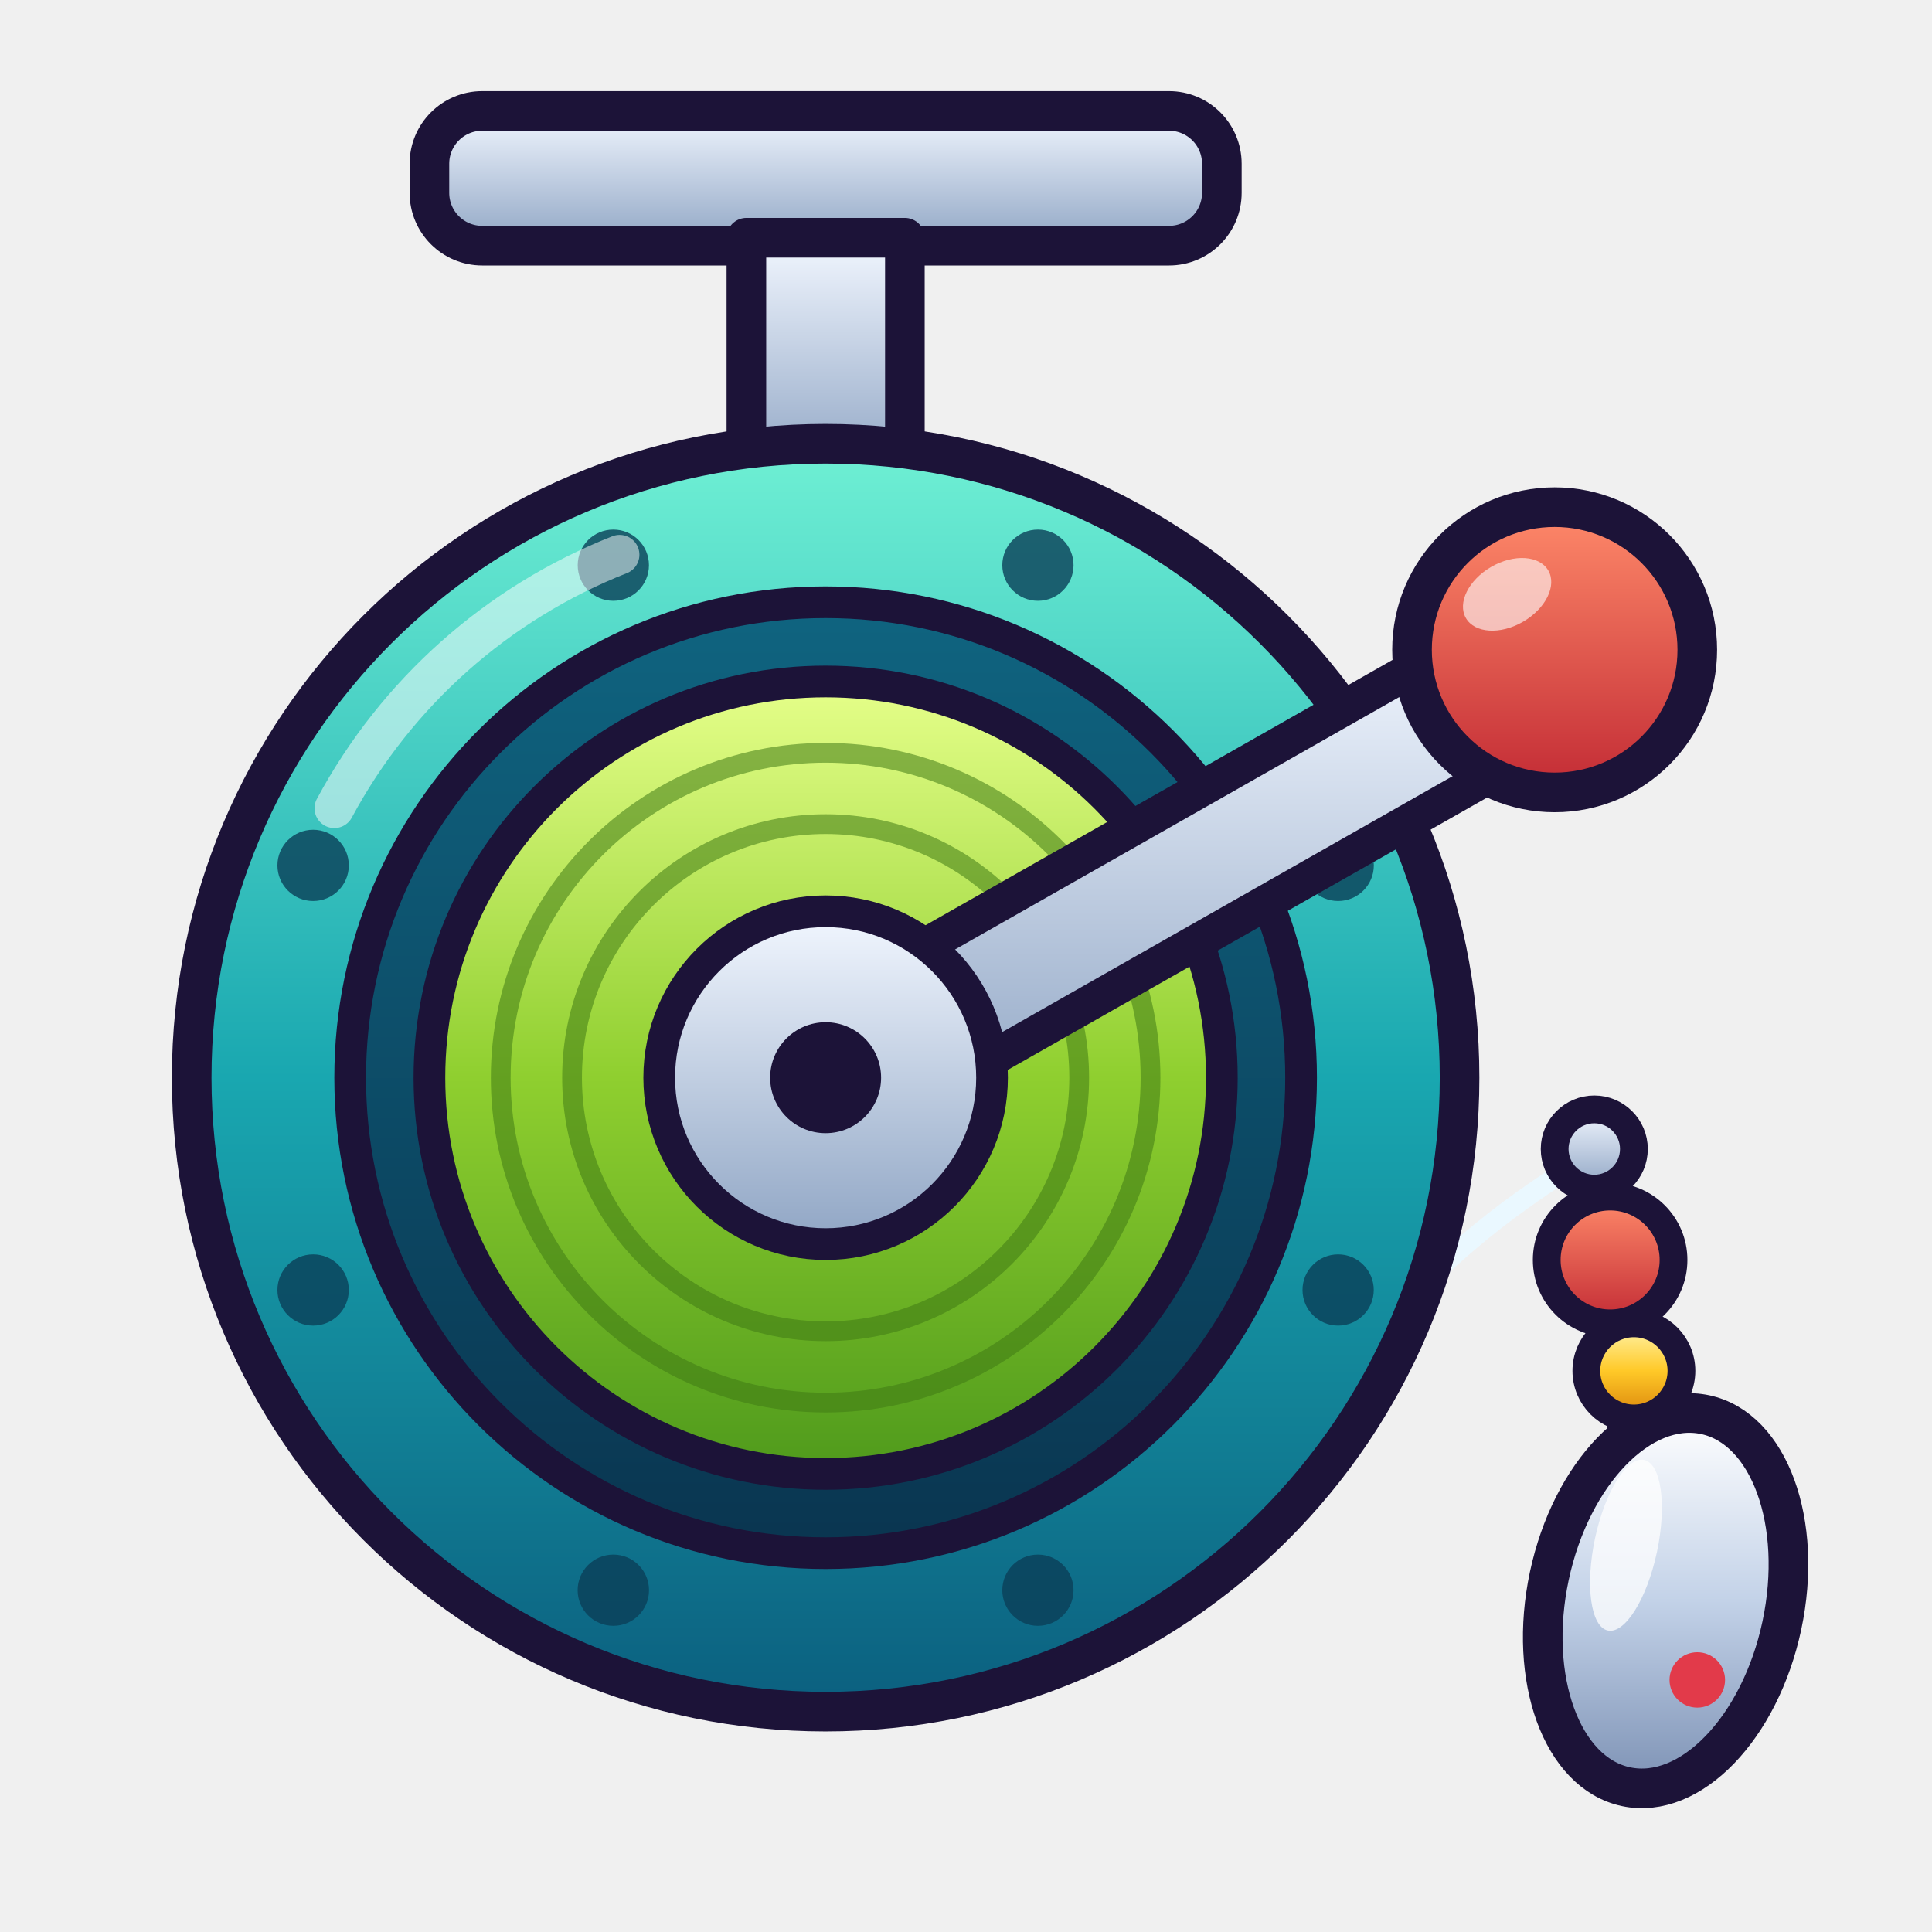
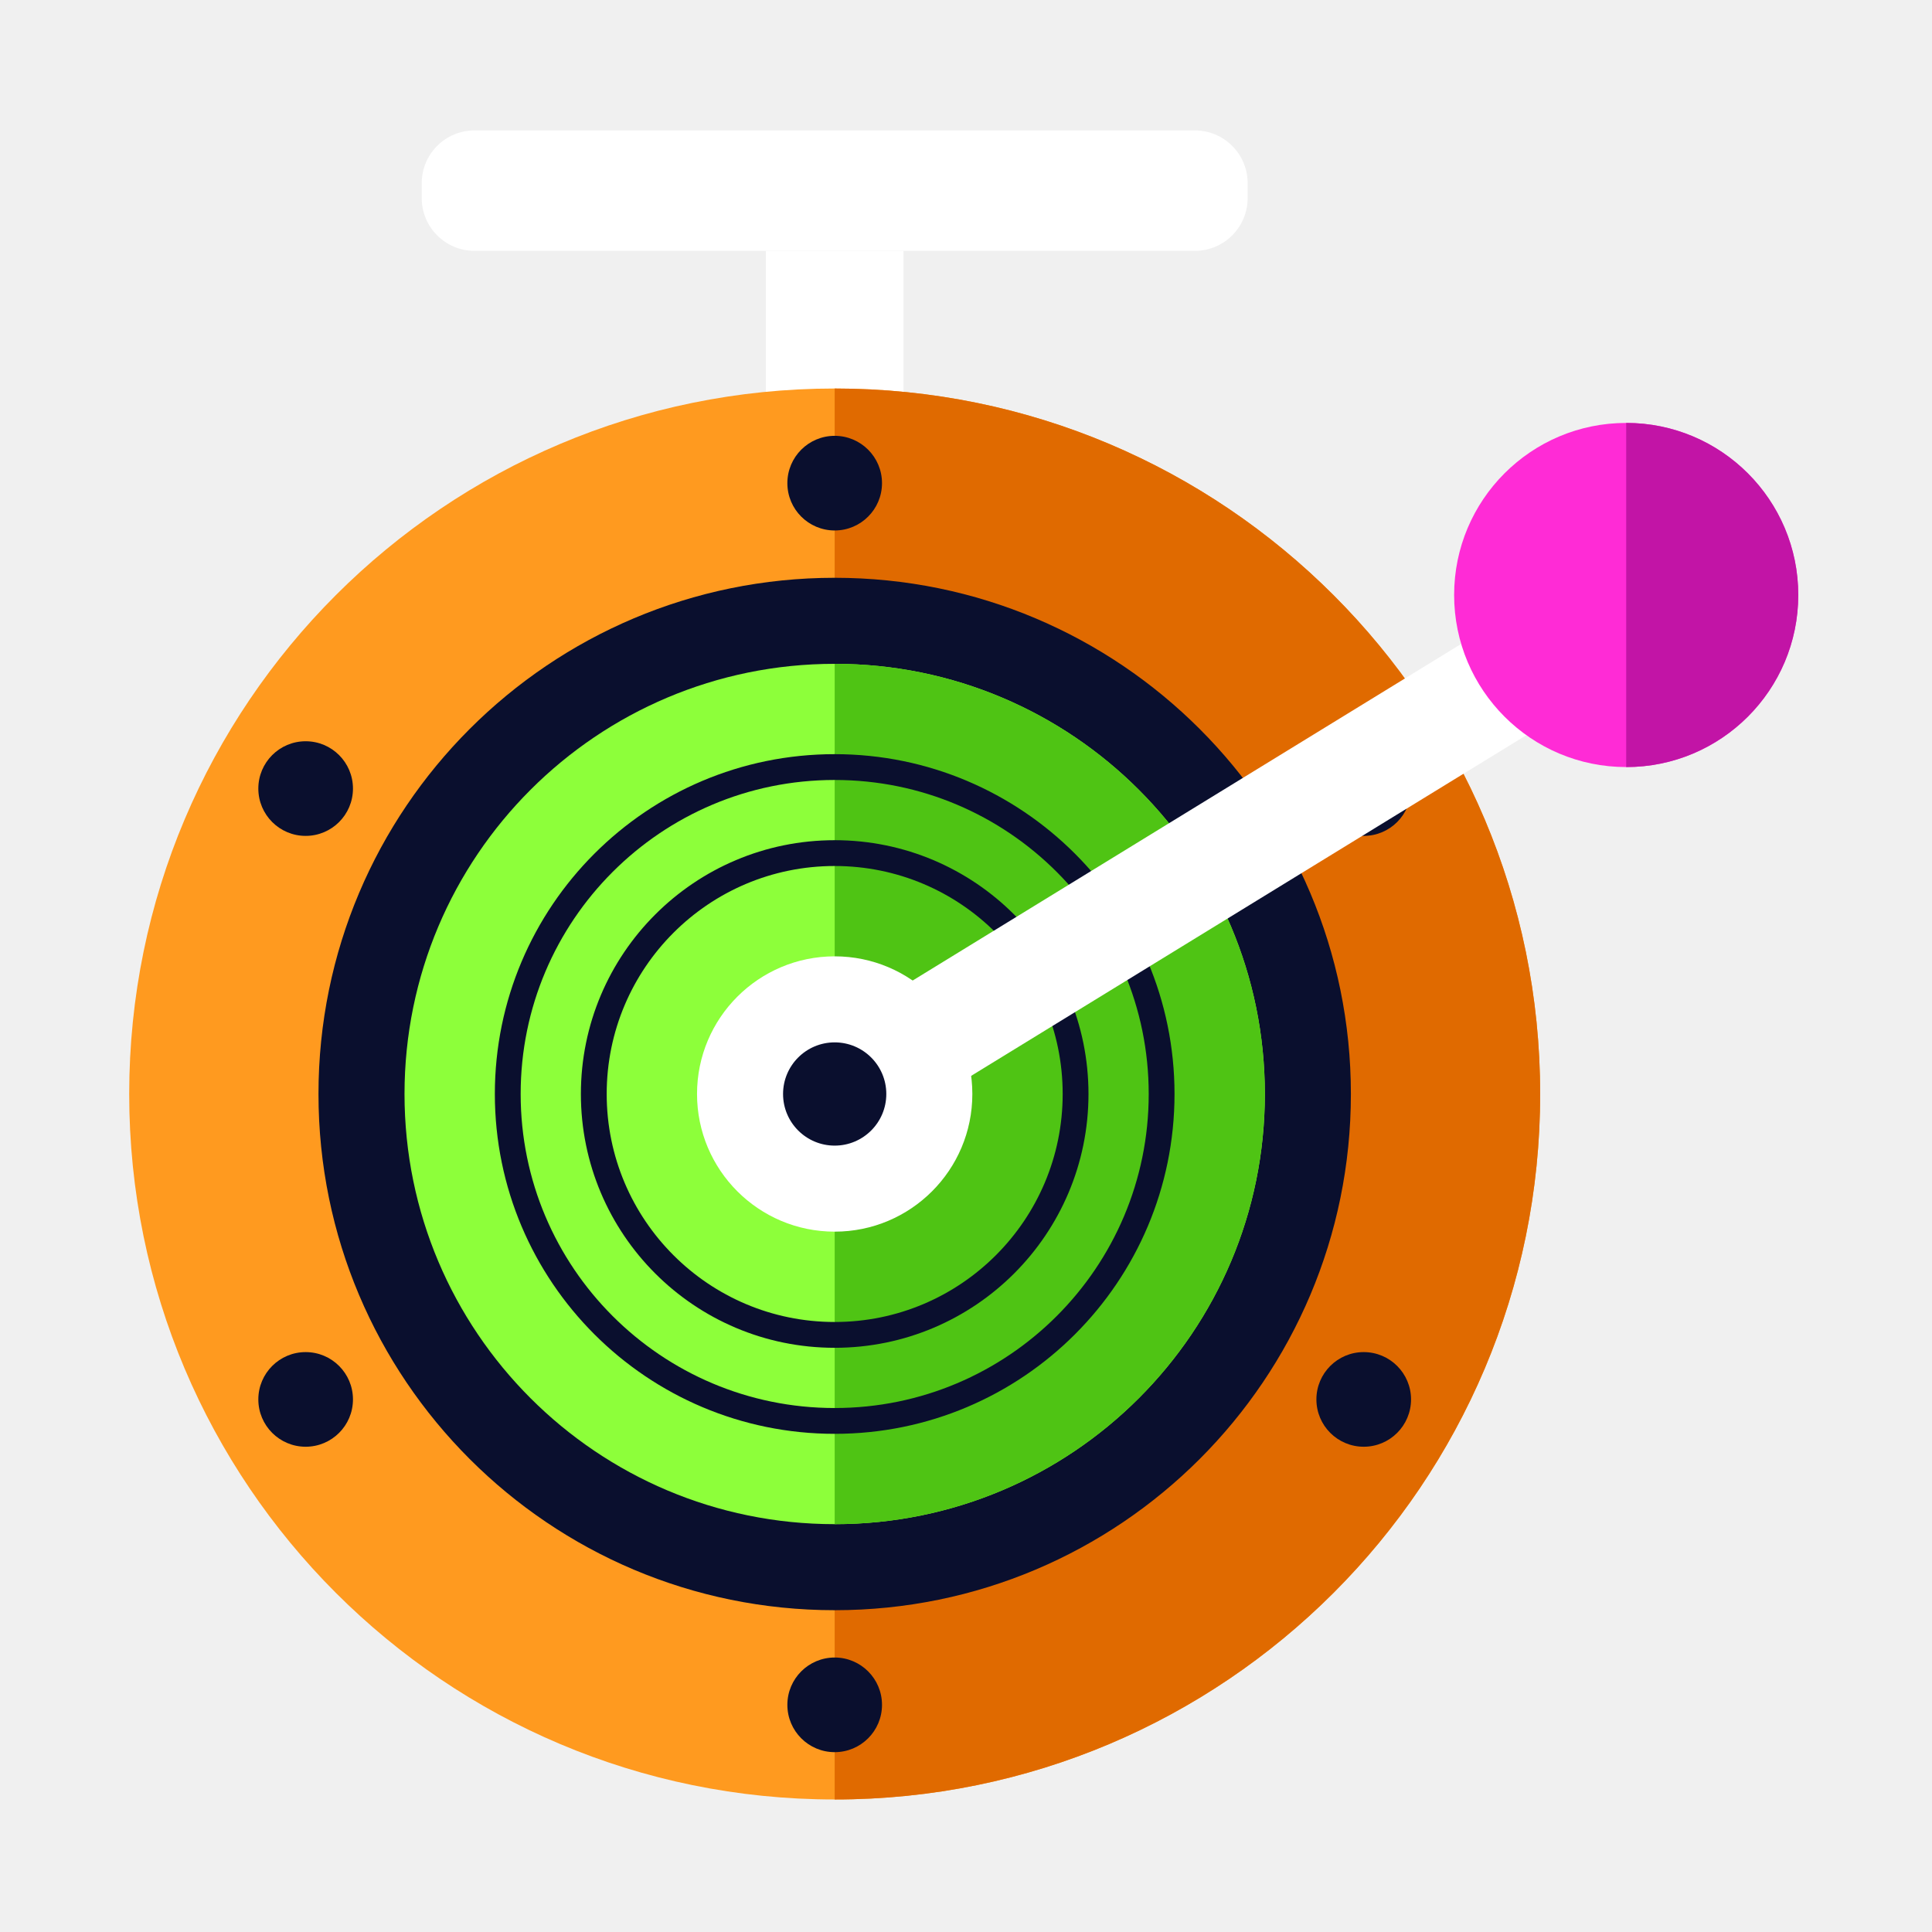
<svg xmlns="http://www.w3.org/2000/svg" width="256" height="256" viewBox="0 0 256 256">
-   <defs>
-     <linearGradient id="linear-gradient-1" x1="109.4" y1="14.7" x2="109.4" y2="32.55" gradientUnits="userSpaceOnUse">
-       <stop offset="0" stop-color="#f2f7ff" />
-       <stop offset="1" stop-color="#8fa5c4" />
-     </linearGradient>
-     <linearGradient id="linear-gradient-2" x1="109.4" y1="31.5" x2="109.4" y2="63" gradientUnits="userSpaceOnUse">
-       <stop offset="0" stop-color="#f2f7ff" />
-       <stop offset="1" stop-color="#8fa5c4" />
-     </linearGradient>
-     <linearGradient id="linear-gradient-3" x1="214.4" y1="151.73" x2="214.4" y2="192.67" gradientUnits="userSpaceOnUse">
-       <stop offset="0" stop-color="#f2f7ff" />
-       <stop offset="1" stop-color="#8fa5c4" />
-     </linearGradient>
-     <linearGradient id="linear-gradient-4" x1="220.7" y1="187.23" x2="220.7" y2="236.97" gradientUnits="userSpaceOnUse">
-       <stop offset="0" stop-color="#ffffff" />
-       <stop offset="0.5" stop-color="#c3d2e8" />
-       <stop offset="1" stop-color="#7c91b4" />
-     </linearGradient>
-     <linearGradient id="linear-gradient-5" x1="213.35" y1="158.55" x2="213.35" y2="175.35" gradientUnits="userSpaceOnUse">
-       <stop offset="0" stop-color="#ff8a6a" />
-       <stop offset="1" stop-color="#c22a34" />
-     </linearGradient>
-     <linearGradient id="linear-gradient-6" x1="216.5" y1="175.35" x2="216.5" y2="187.95" gradientUnits="userSpaceOnUse">
-       <stop offset="0" stop-color="#fff6b0" />
-       <stop offset="0.5" stop-color="#ffc928" />
-       <stop offset="1" stop-color="#d9820a" />
-     </linearGradient>
-     <linearGradient id="linear-gradient-7" x1="211.25" y1="147" x2="211.25" y2="157.5" gradientUnits="userSpaceOnUse">
-       <stop offset="0" stop-color="#f2f7ff" />
-       <stop offset="1" stop-color="#8fa5c4" />
-     </linearGradient>
-     <linearGradient id="linear-gradient-8" x1="109.4" y1="58.8" x2="109.4" y2="226.8" gradientUnits="userSpaceOnUse">
-       <stop offset="0" stop-color="#6ff0d4" />
-       <stop offset="0.5" stop-color="#19a7b0" />
-       <stop offset="1" stop-color="#0b5f7f" />
-     </linearGradient>
-     <linearGradient id="linear-gradient-9" x1="109.4" y1="79.8" x2="109.4" y2="205.8" gradientUnits="userSpaceOnUse">
-       <stop offset="0" stop-color="#0f6480" />
-       <stop offset="1" stop-color="#0a3550" />
-     </linearGradient>
-     <linearGradient id="linear-gradient-10" x1="109.4" y1="90.3" x2="109.4" y2="195.3" gradientUnits="userSpaceOnUse">
-       <stop offset="0" stop-color="#e6ff8a" />
-       <stop offset="0.5" stop-color="#8fcf2f" />
-       <stop offset="1" stop-color="#4f9a1c" />
-     </linearGradient>
-     <linearGradient id="linear-gradient-11" x1="155.6" y1="84" x2="155.6" y2="149.1" gradientUnits="userSpaceOnUse">
-       <stop offset="0" stop-color="#f2f7ff" />
-       <stop offset="1" stop-color="#8fa5c4" />
-     </linearGradient>
-     <linearGradient id="linear-gradient-12" x1="109.4" y1="120.75" x2="109.4" y2="164.85" gradientUnits="userSpaceOnUse">
-       <stop offset="0" stop-color="#f2f7ff" />
-       <stop offset="1" stop-color="#8fa5c4" />
-     </linearGradient>
-     <linearGradient id="linear-gradient-13" x1="206" y1="67.2" x2="206" y2="105" gradientUnits="userSpaceOnUse">
-       <stop offset="0" stop-color="#ff8a6a" />
-       <stop offset="1" stop-color="#c22a34" />
-     </linearGradient>
-   </defs>
  <g>
    <g>
-       <path d="M63.9 14.7 L154.9 14.7 C158.77 14.7 161.9 17.83 161.9 21.7 L161.9 25.55 C161.9 29.42 158.77 32.55 154.9 32.55 L63.9 32.55 C60.03 32.55 56.9 29.42 56.9 25.55 L56.9 21.7 C56.9 17.83 60.03 14.7 63.9 14.7 Z" fill="url(#linear-gradient-1)" stroke="#1c1338" stroke-width="5.25" stroke-linecap="round" stroke-linejoin="round" />
-       <rect x="98.9" y="31.5" width="21" height="31.5" fill="url(#linear-gradient-2)" stroke="#1c1338" stroke-width="5.25" stroke-linecap="round" stroke-linejoin="round" />
-       <path d="M182.9 176.4 C193.4 163.8 203.9 157.5 210.2 153.3" fill="none" stroke="#eaf8ff" stroke-width="2.62" stroke-linecap="round" stroke-linejoin="round" />
-       <line x1="211.25" y1="153.3" x2="217.55" y2="191.1" fill="none" stroke="#1c1338" stroke-width="8.4" stroke-linecap="round" stroke-linejoin="round" />
-       <line x1="211.25" y1="153.3" x2="217.55" y2="191.1" fill="none" stroke="url(#linear-gradient-3)" stroke-width="3.15" stroke-linecap="round" stroke-linejoin="round" />
-       <path d="M205.29 208.83 C208.19 195.21 217.43 185.64 225.94 187.45 C234.45 189.26 239 201.76 236.11 215.37 C233.21 228.99 223.97 238.56 215.46 236.75 C206.95 234.94 202.4 222.44 205.29 208.83 Z" fill="url(#linear-gradient-4)" stroke="#1c1338" stroke-width="5.25" stroke-linecap="round" stroke-linejoin="round" />
-       <path d="M211.34 203.88 C212.67 197.64 215.58 192.97 217.85 193.45 C220.12 193.93 220.88 199.38 219.56 205.62 C218.23 211.86 215.32 216.53 213.05 216.05 C210.78 215.57 210.02 210.12 211.34 203.88 Z" fill="#ffffff" opacity="0.75" />
-       <ellipse cx="224.9" cy="222.6" rx="3.68" ry="3.67" fill="#e23a4a" />
-       <circle cx="213.35" cy="166.95" r="8.4" fill="url(#linear-gradient-5)" stroke="#1c1338" stroke-width="3.68" stroke-linecap="round" stroke-linejoin="round" />
-       <circle cx="216.5" cy="181.65" r="6.3" fill="url(#linear-gradient-6)" stroke="#1c1338" stroke-width="3.68" stroke-linecap="round" stroke-linejoin="round" />
-       <circle cx="211.25" cy="152.25" r="5.25" fill="url(#linear-gradient-7)" stroke="#1c1338" stroke-width="3.68" stroke-linecap="round" stroke-linejoin="round" />
-       <circle cx="109.4" cy="142.8" r="84" fill="url(#linear-gradient-8)" stroke="#1c1338" stroke-width="5.25" stroke-linecap="round" stroke-linejoin="round" />
-       <circle cx="177.31" cy="170.93" r="4.72" fill="#0a3f58" opacity="0.8" />
-       <circle cx="137.53" cy="210.71" r="4.72" fill="#0a3f58" opacity="0.8" />
-       <ellipse cx="81.27" cy="210.71" rx="4.73" ry="4.72" fill="#0a3f58" opacity="0.8" />
-       <ellipse cx="41.49" cy="170.93" rx="4.73" ry="4.72" fill="#0a3f58" opacity="0.8" />
-       <ellipse cx="41.49" cy="114.67" rx="4.73" ry="4.72" fill="#0a3f58" opacity="0.8" />
-       <circle cx="81.27" cy="74.89" r="4.72" fill="#0a3f58" opacity="0.8" />
-       <circle cx="137.53" cy="74.89" r="4.72" fill="#0a3f58" opacity="0.8" />
-       <ellipse cx="177.31" cy="114.67" rx="4.73" ry="4.72" fill="#0a3f58" opacity="0.8" />
-       <circle cx="109.4" cy="142.8" r="63" fill="url(#linear-gradient-9)" stroke="#1c1338" stroke-width="4.2" stroke-linecap="round" stroke-linejoin="round" />
-       <circle cx="109.4" cy="142.8" r="52.5" fill="url(#linear-gradient-10)" stroke="#1c1338" stroke-width="4.2" stroke-linecap="round" stroke-linejoin="round" />
-       <circle cx="109.4" cy="142.8" r="43.05" fill="none" stroke="#3f7a14" stroke-width="2.62" stroke-linecap="round" stroke-linejoin="round" opacity="0.55" />
-       <circle cx="109.4" cy="142.8" r="33.6" fill="none" stroke="#3f7a14" stroke-width="2.62" stroke-linecap="round" stroke-linejoin="round" opacity="0.55" />
-       <path d="M44.3 107.1 C52.53 91.78 65.92 79.88 82.1 73.5" fill="none" stroke="#ffffff" stroke-width="5.25" stroke-linecap="round" stroke-linejoin="round" opacity="0.5" />
-       <line x1="109.4" y1="142.8" x2="201.8" y2="90.3" fill="none" stroke="#1c1338" stroke-width="22.05" stroke-linecap="round" stroke-linejoin="round" />
-       <line x1="109.4" y1="142.8" x2="201.8" y2="90.3" fill="none" stroke="url(#linear-gradient-11)" stroke-width="12.6" stroke-linecap="round" stroke-linejoin="round" />
-       <circle cx="109.4" cy="142.8" r="22.05" fill="url(#linear-gradient-12)" stroke="#1c1338" stroke-width="4.2" stroke-linecap="round" stroke-linejoin="round" />
-       <circle cx="109.4" cy="142.8" r="7.35" fill="#1c1338" />
-       <circle cx="206" cy="86.1" r="18.9" fill="url(#linear-gradient-13)" stroke="#1c1338" stroke-width="5.25" stroke-linecap="round" stroke-linejoin="round" />
-       <path d="M194.24 81.9 C193.08 79.89 194.59 76.85 197.6 75.11 C200.61 73.37 204 73.59 205.16 75.6 C206.32 77.61 204.81 80.65 201.8 82.39 C198.79 84.13 195.4 83.91 194.24 81.9 Z" fill="#ffffff" opacity="0.6" />
+       <path d="M62.88 17.28 L158.32 17.28 C162.19 17.28 165.32 20.41 165.32 24.28 L165.32 26.24 C165.32 30.11 162.19 33.24 158.32 33.24 L62.88 33.24 C59.01 33.24 55.88 30.11 55.88 26.24 L55.88 24.28 C55.88 20.41 59.01 17.28 62.88 17.28 Z" fill="#ffffff" />
+       <rect x="101.48" y="33.24" width="18.24" height="25.08" fill="#ffffff" />
+       <circle cx="110.6" cy="144.96" r="93.48" fill="#ff9a1f" />
+       <path d="M110.6 51.48 C162.23 51.48 204.08 93.33 204.08 144.96 C204.08 196.59 162.23 238.44 110.6 238.44 Z" fill="#e06a00" />
+       <circle cx="110.6" cy="144.96" r="68.4" fill="#0a0f2e" />
+       <circle cx="110.6" cy="144.96" r="57" fill="#8dff3a" />
+       <path d="M110.6 87.96 C142.08 87.96 167.6 113.48 167.6 144.96 C167.6 176.44 142.08 201.96 110.6 201.96 Z" fill="#4fc414" />
+       <circle cx="110.6" cy="144.96" r="43.32" fill="none" stroke="#0a0f2e" stroke-width="3.42" stroke-linecap="round" stroke-linejoin="round" />
+       <circle cx="110.6" cy="144.96" r="31.92" fill="none" stroke="#0a0f2e" stroke-width="3.42" stroke-linecap="round" stroke-linejoin="round" />
+       <circle cx="180.7" cy="185.43" r="6.27" fill="#0a0f2e" />
+       <circle cx="110.6" cy="225.9" r="6.27" fill="#0a0f2e" />
+       <circle cx="40.5" cy="185.43" r="6.27" fill="#0a0f2e" />
+       <circle cx="40.5" cy="104.49" r="6.27" fill="#0a0f2e" />
+       <circle cx="110.6" cy="64.02" r="6.27" fill="#0a0f2e" />
+       <circle cx="180.7" cy="104.49" r="6.27" fill="#0a0f2e" />
+       <line x1="110.6" y1="144.96" x2="210.92" y2="83.4" fill="none" stroke="#ffffff" stroke-width="14.82" stroke-linecap="round" stroke-linejoin="round" />
+       <circle cx="110.6" cy="144.96" r="18.24" fill="#ffffff" />
+       <circle cx="110.6" cy="144.96" r="6.84" fill="#0a0f2e" />
+       <circle cx="215.48" cy="78.84" r="22.8" fill="#ff2bd6" />
+       <path d="M215.48 56.04 C228.07 56.04 238.28 66.25 238.28 78.84 C238.28 91.43 228.07 101.64 215.48 101.64 Z" fill="#c214a6" />
    </g>
  </g>
</svg>
